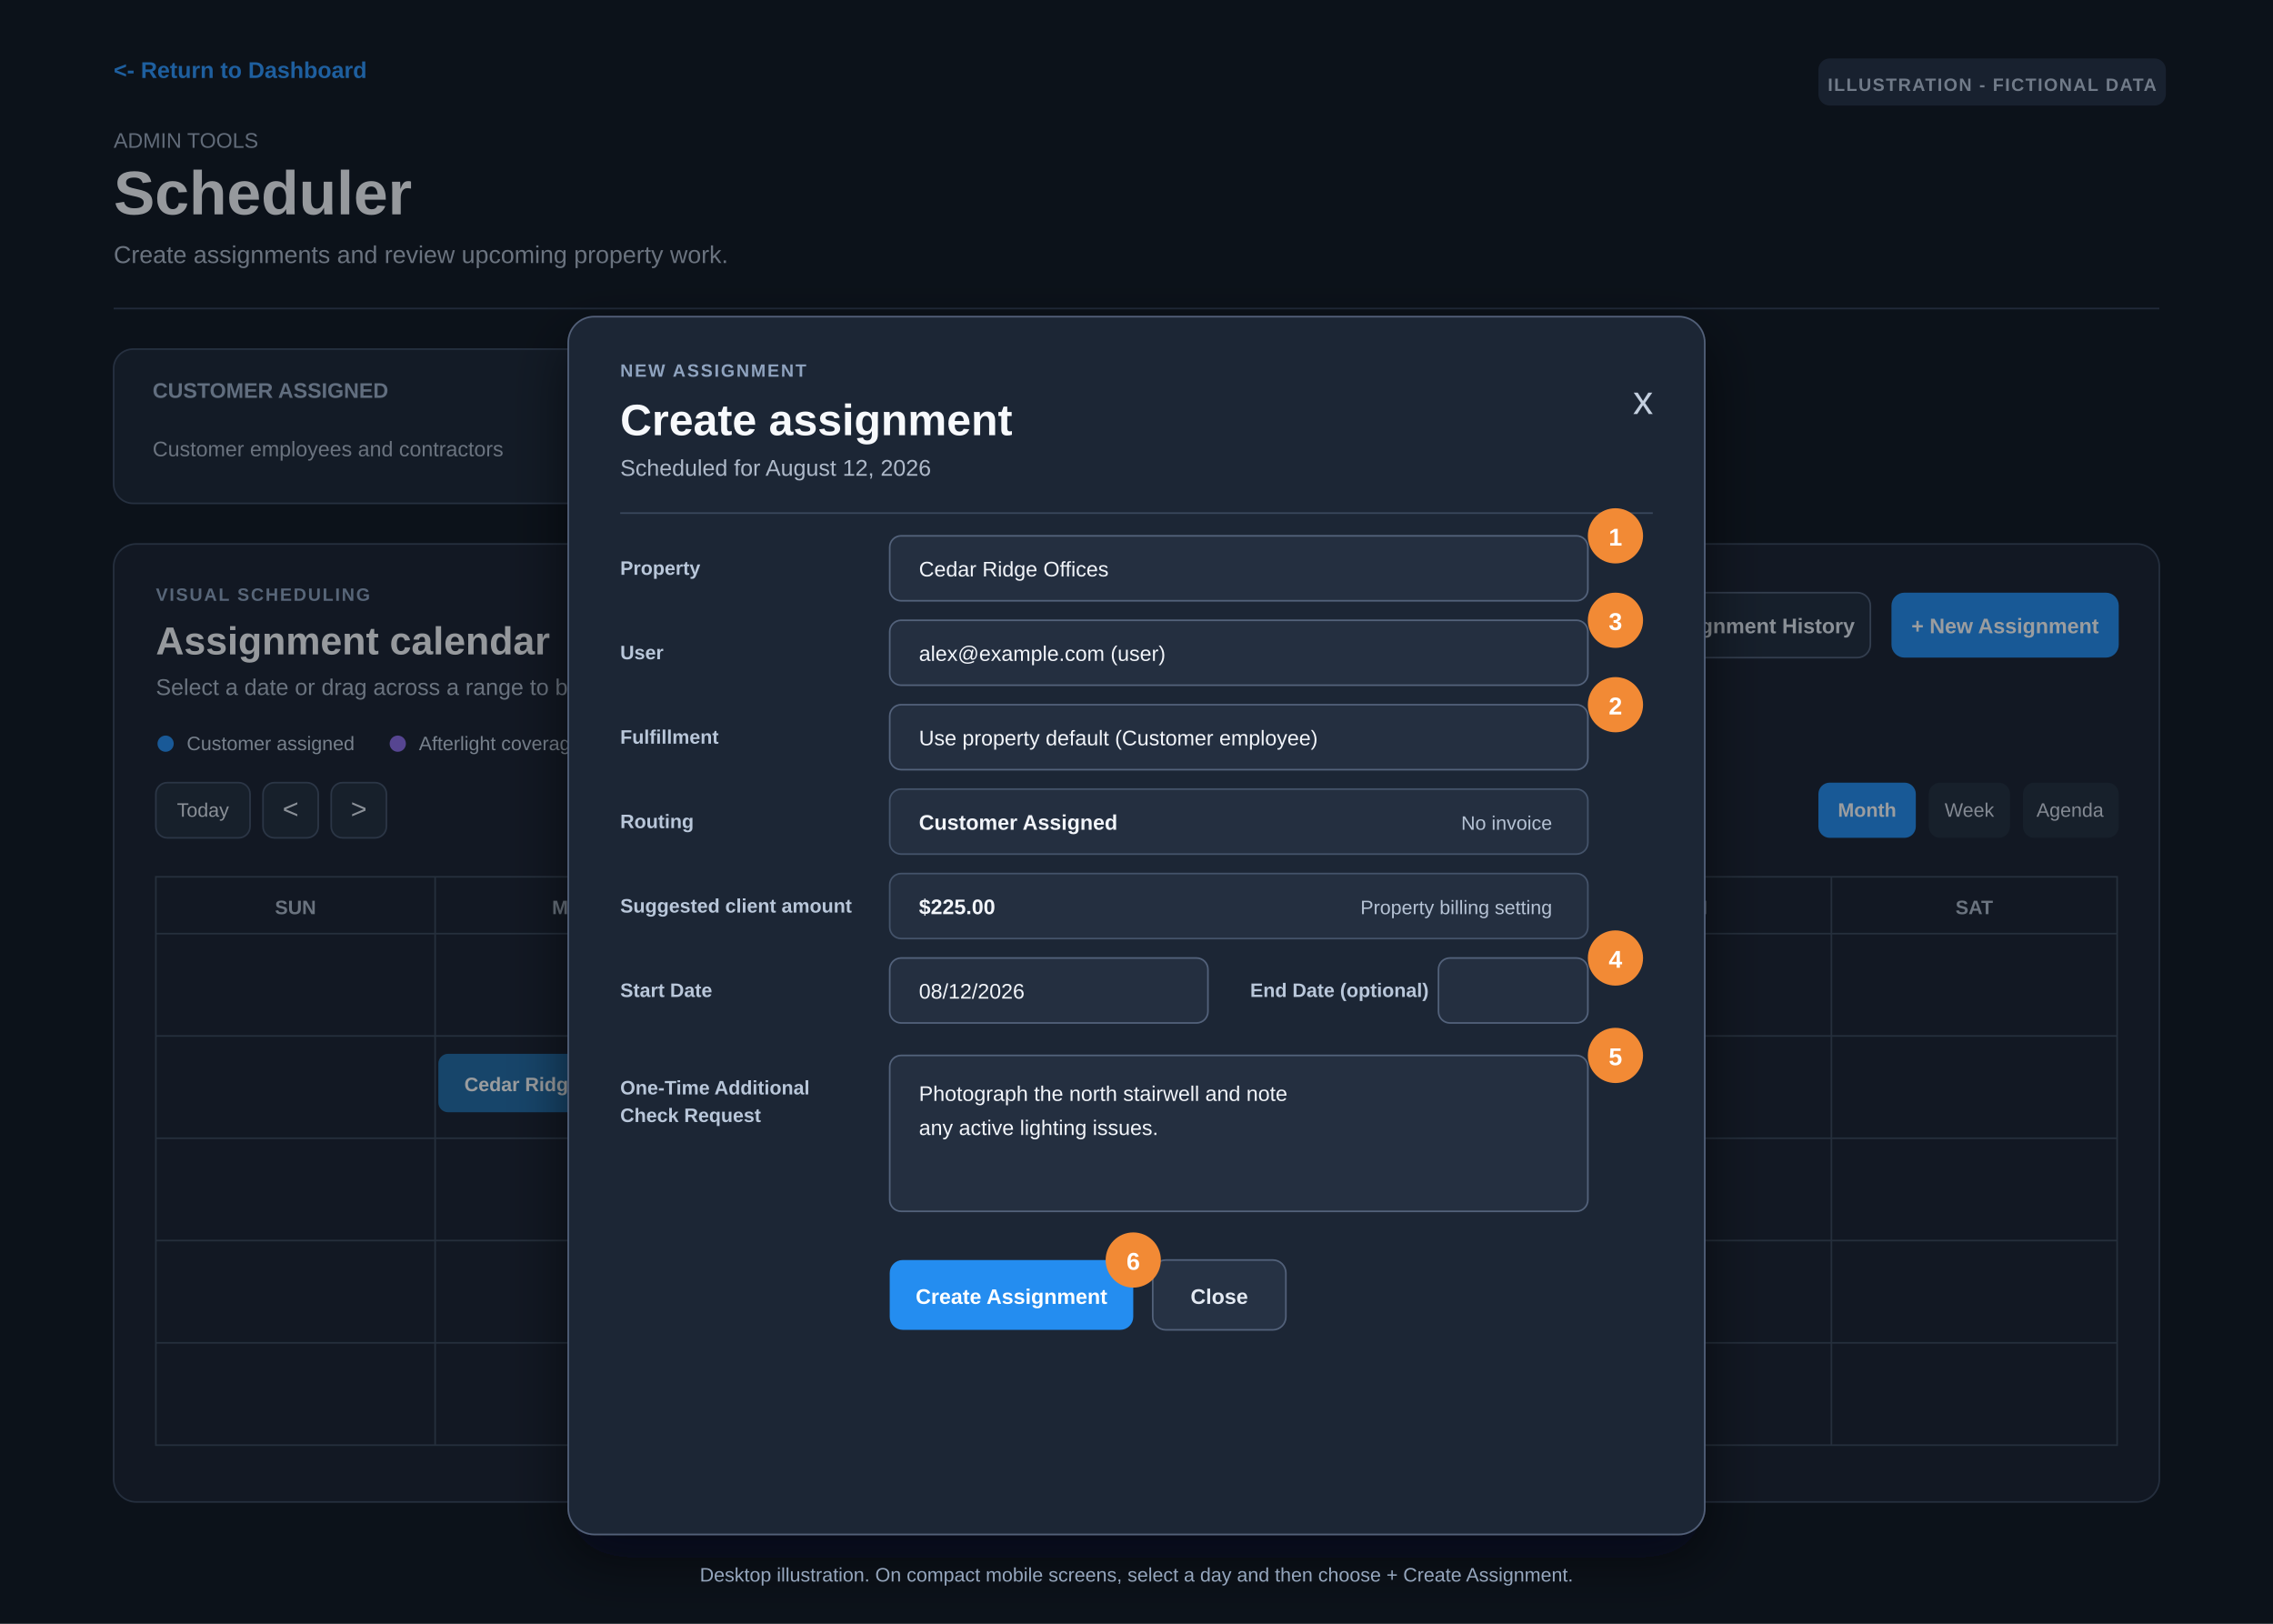
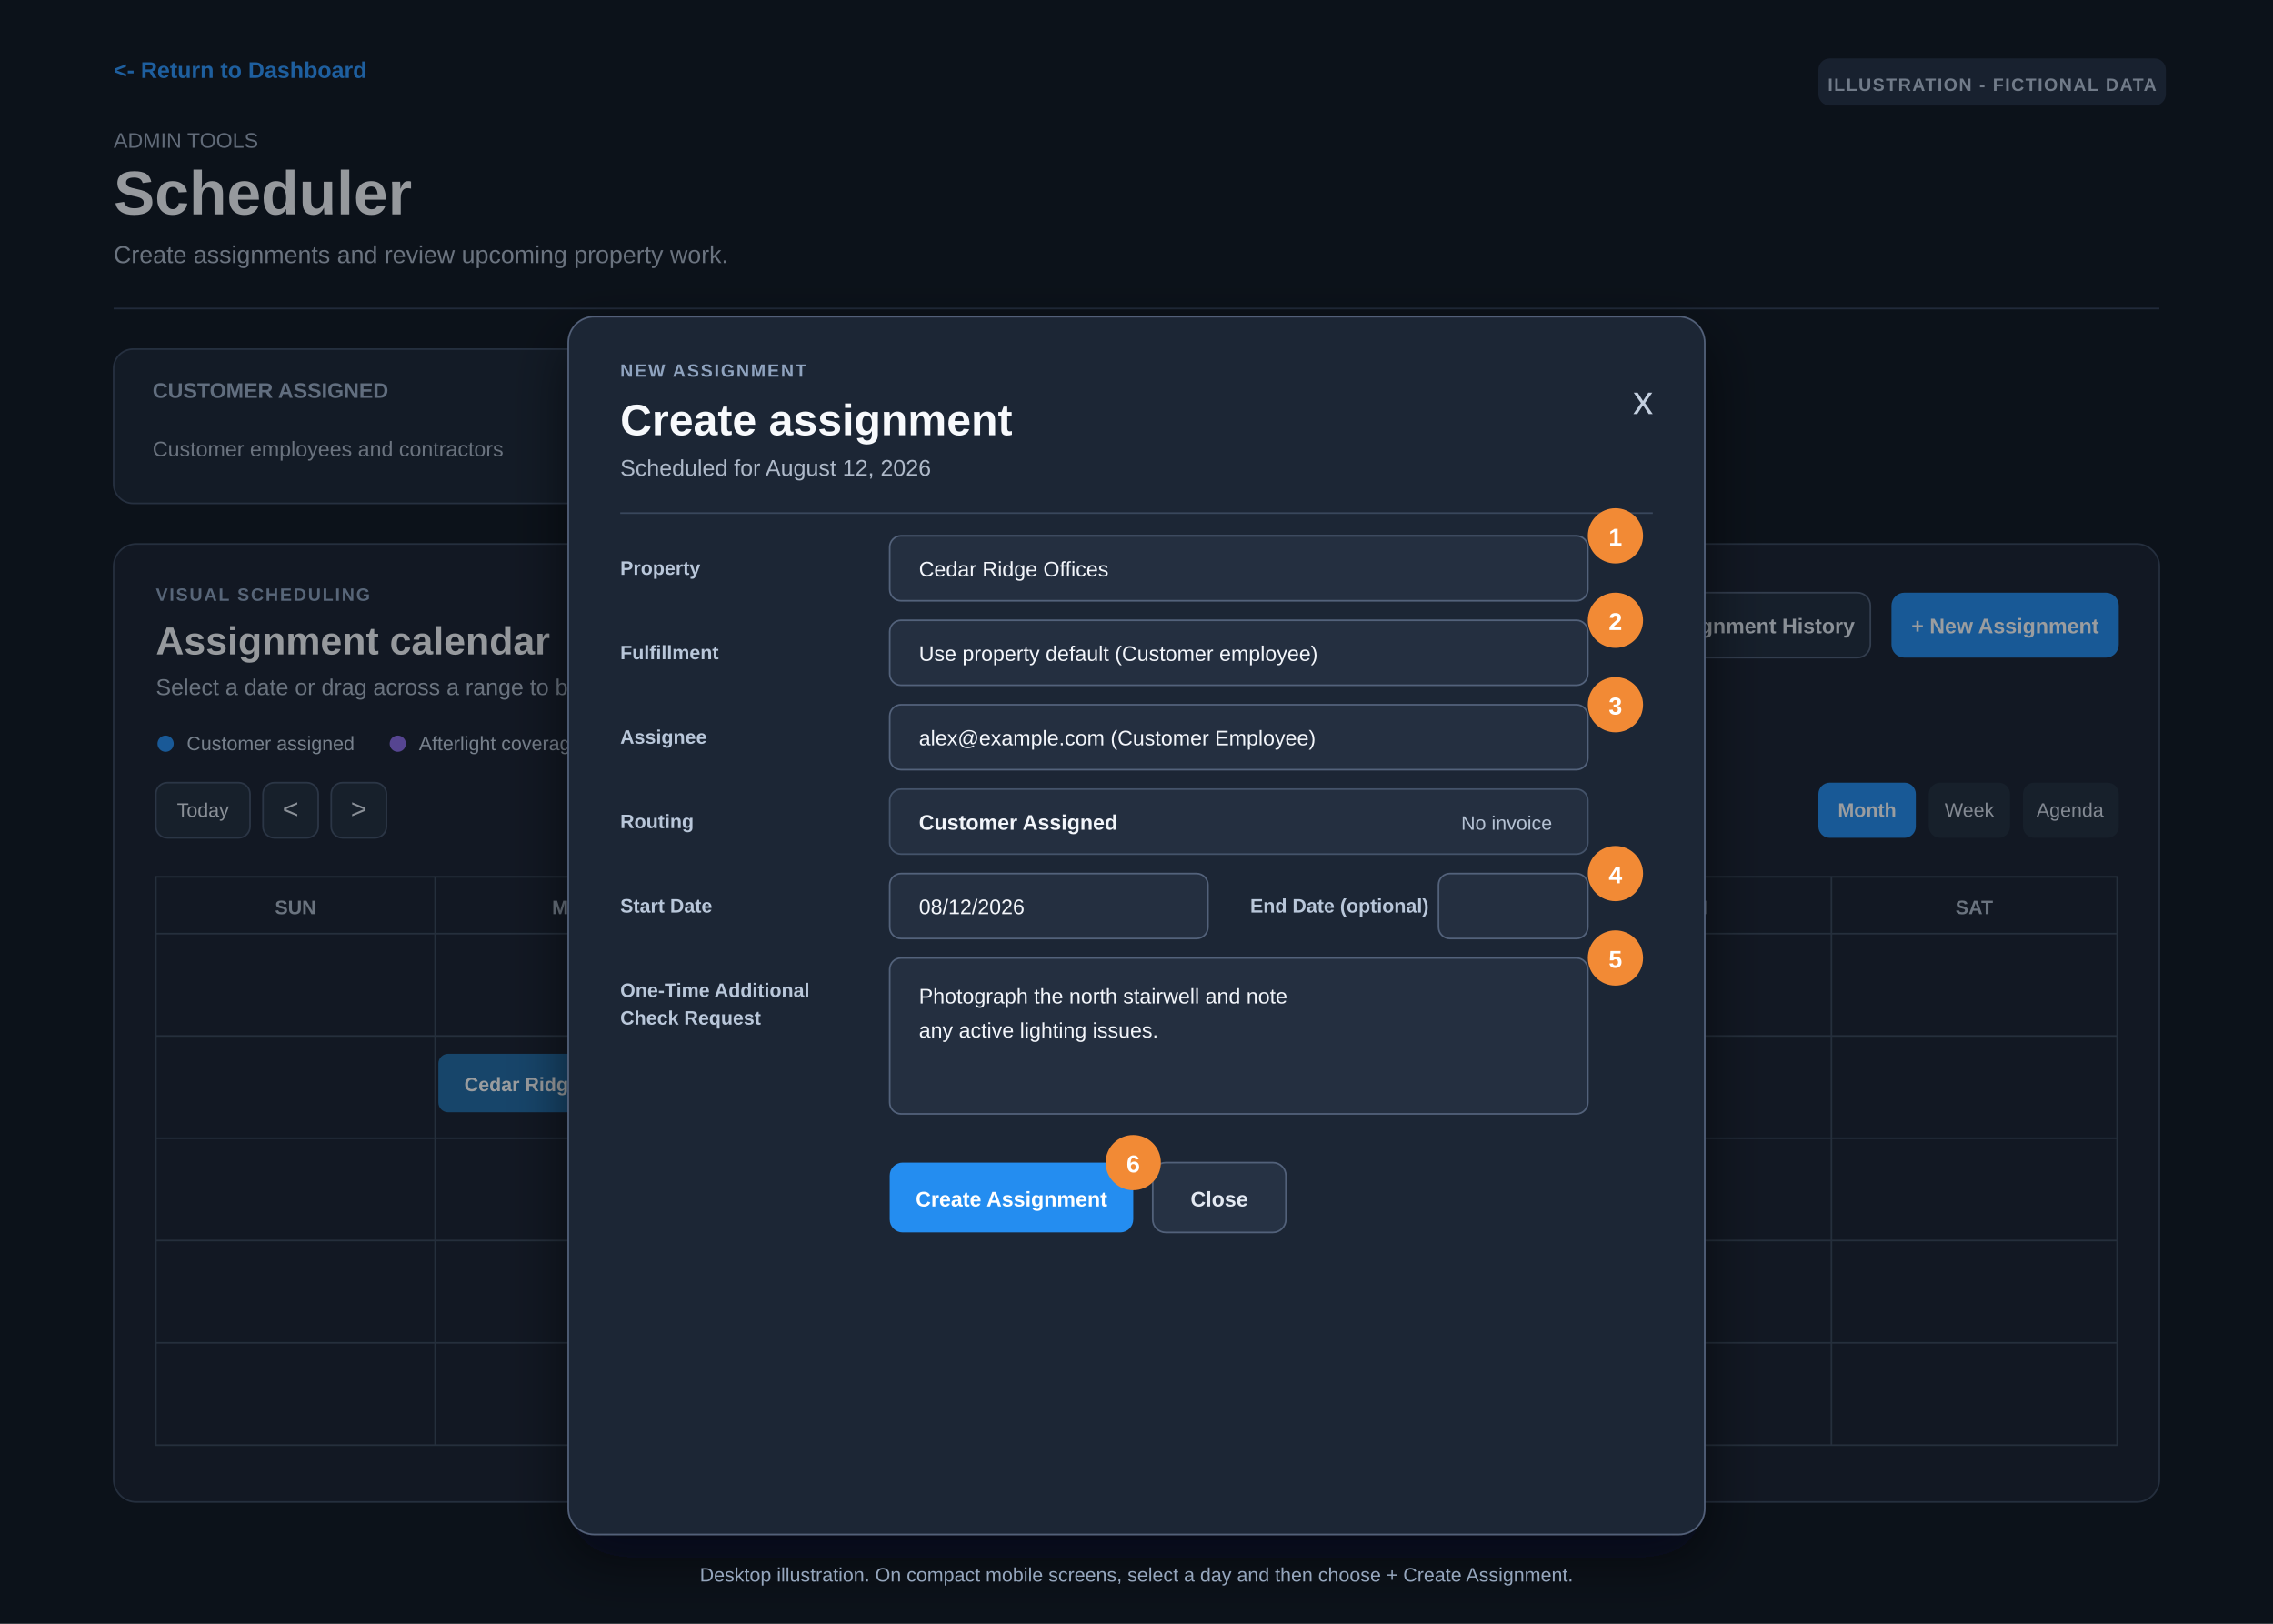
<svg xmlns="http://www.w3.org/2000/svg" width="1400" height="1000" viewBox="0 0 1400 1000" role="img" aria-labelledby="title desc">
  <defs>
    <filter id="shadow" x="-20%" y="-20%" width="140%" height="140%">
      <feDropShadow dx="0" dy="14" stdDeviation="18" flood-color="#02050a" flood-opacity=".55" />
    </filter>
  </defs>
  <rect width="1400" height="1000" fill="#111722" />
  <text x="70" y="48" font-family="Arial, sans-serif" font-size="14" font-weight="700" fill="#2f98ff">&lt;- Return to Dashboard</text>
  <text x="70" y="91" font-family="Arial, sans-serif" font-size="13" fill="#9facbf">ADMIN TOOLS</text>
  <text x="70" y="132" font-family="Arial, sans-serif" font-size="38" font-weight="700" fill="#f7f9fc">Scheduler</text>
  <text x="70" y="162" font-family="Arial, sans-serif" font-size="15" fill="#aeb9c9">Create assignments and review upcoming property work.</text>
  <rect x="1120" y="36" width="214" height="29" rx="7" fill="#253044" />
  <text x="1227" y="56" text-anchor="middle" font-family="Arial, sans-serif" font-size="11" font-weight="700" letter-spacing=".8" fill="#b9c7da">ILLUSTRATION - FICTIONAL DATA</text>
  <line x1="70" y1="190" x2="1330" y2="190" stroke="#334056" />
  <g font-family="Arial, sans-serif">
    <rect x="70" y="215" width="390" height="95" rx="12" fill="#1d2635" stroke="#3c4a61" />
    <text x="94" y="245" font-size="13" font-weight="700" fill="#9fb1c9">CUSTOMER ASSIGNED</text>
    <text x="424" y="264" text-anchor="end" font-size="32" font-weight="700" fill="#f7f9fc">4</text>
    <text x="94" y="281" font-size="13" fill="#aeb9c9">Customer employees and contractors</text>
    <rect x="480" y="215" width="390" height="95" rx="12" fill="#1d2635" stroke="#3c4a61" />
    <text x="504" y="245" font-size="13" font-weight="700" fill="#9fb1c9">AFTERLIGHT COVERAGE</text>
    <text x="834" y="264" text-anchor="end" font-size="32" font-weight="700" fill="#f7f9fc">2</text>
    <text x="504" y="281" font-size="13" fill="#aeb9c9">Afterlight staff and contractor coverage</text>
  </g>
  <rect x="70" y="335" width="1260" height="590" rx="14" fill="#1a2230" stroke="#3b485e" />
  <text x="96" y="370" font-family="Arial, sans-serif" font-size="11" font-weight="700" letter-spacing="1" fill="#8fa3bf">VISUAL SCHEDULING</text>
  <text x="96" y="403" font-family="Arial, sans-serif" font-size="24" font-weight="700" fill="#f7f9fc">Assignment calendar</text>
  <text x="96" y="428" font-family="Arial, sans-serif" font-size="14" fill="#aeb9c9">Select a date or drag across a range to begin an assignment.</text>
  <rect x="1010" y="365" width="142" height="40" rx="8" fill="#222d3e" stroke="#52617a" />
  <text x="1081" y="390" text-anchor="middle" font-family="Arial, sans-serif" font-size="13" font-weight="700" fill="#e3e9f2">Assignment History</text>
  <rect x="1165" y="365" width="140" height="40" rx="8" fill="#248df0" />
  <text x="1235" y="390" text-anchor="middle" font-family="Arial, sans-serif" font-size="13" font-weight="700" fill="#ffffff">+ New Assignment</text>
  <g font-family="Arial, sans-serif" font-size="12" fill="#c3cfdf">
    <circle cx="102" cy="458" r="5" fill="#268ef1" />
    <text x="115" y="462">Customer assigned</text>
    <circle cx="245" cy="458" r="5" fill="#8c6ce7" />
    <text x="258" y="462">Afterlight coverage</text>
  </g>
  <rect x="96" y="482" width="58" height="34" rx="7" fill="#232e3e" stroke="#45536a" />
  <text x="125" y="503" text-anchor="middle" font-family="Arial, sans-serif" font-size="12" fill="#e3e9f2">Today</text>
  <rect x="162" y="482" width="34" height="34" rx="7" fill="#232e3e" stroke="#45536a" />
  <text x="179" y="504" text-anchor="middle" font-family="Arial, sans-serif" font-size="17" fill="#e3e9f2">&lt;</text>
  <rect x="204" y="482" width="34" height="34" rx="7" fill="#232e3e" stroke="#45536a" />
  <text x="221" y="504" text-anchor="middle" font-family="Arial, sans-serif" font-size="17" fill="#e3e9f2">&gt;</text>
  <text x="700" y="506" text-anchor="middle" font-family="Arial, sans-serif" font-size="18" font-weight="700" fill="#eef2f8">August 2026</text>
  <rect x="1120" y="482" width="60" height="34" rx="7" fill="#248df0" />
  <text x="1150" y="503" text-anchor="middle" font-family="Arial, sans-serif" font-size="12" font-weight="700" fill="#fff">Month</text>
  <rect x="1188" y="482" width="50" height="34" rx="7" fill="#232e3e" />
  <text x="1213" y="503" text-anchor="middle" font-family="Arial, sans-serif" font-size="12" fill="#d7deea">Week</text>
  <rect x="1246" y="482" width="59" height="34" rx="7" fill="#232e3e" />
  <text x="1275" y="503" text-anchor="middle" font-family="Arial, sans-serif" font-size="12" fill="#d7deea">Agenda</text>
  <g stroke="#3b475a" fill="none">
    <rect x="96" y="540" width="1208" height="350" />
    <line x1="268" y1="540" x2="268" y2="890" />
    <line x1="440" y1="540" x2="440" y2="890" />
    <line x1="612" y1="540" x2="612" y2="890" />
    <line x1="784" y1="540" x2="784" y2="890" />
    <line x1="956" y1="540" x2="956" y2="890" />
    <line x1="1128" y1="540" x2="1128" y2="890" />
    <line x1="96" y1="575" x2="1304" y2="575" />
    <line x1="96" y1="638" x2="1304" y2="638" />
    <line x1="96" y1="701" x2="1304" y2="701" />
    <line x1="96" y1="764" x2="1304" y2="764" />
    <line x1="96" y1="827" x2="1304" y2="827" />
  </g>
  <g font-family="Arial, sans-serif" font-size="12" font-weight="700" fill="#aeb9c9" text-anchor="middle">
    <text x="182" y="563">SUN</text>
    <text x="354" y="563">MON</text>
    <text x="526" y="563">TUE</text>
    <text x="698" y="563">WED</text>
    <text x="870" y="563">THU</text>
    <text x="1042" y="563">FRI</text>
    <text x="1216" y="563">SAT</text>
  </g>
  <rect x="270" y="649" width="328" height="36" rx="6" fill="#236da7" />
  <text x="286" y="672" font-family="Arial, sans-serif" font-size="12" font-weight="700" fill="#fff">Cedar Ridge Offices - alex@example.com</text>
  <rect x="0" y="0" width="1400" height="1000" fill="#060a10" opacity=".40" />
  <rect x="350" y="195" width="700" height="750" rx="16" fill="#1e2736" stroke="#526079" filter="url(#shadow)" />
  <text x="382" y="232" font-family="Arial, sans-serif" font-size="11" font-weight="700" letter-spacing="1" fill="#8fa3bf">NEW ASSIGNMENT</text>
  <text x="382" y="268" font-family="Arial, sans-serif" font-size="27" font-weight="700" fill="#f7f9fc">Create assignment</text>
  <text x="382" y="293" font-family="Arial, sans-serif" font-size="14" fill="#aeb9c9">Scheduled for August 12, 2026</text>
  <text x="1012" y="255" text-anchor="middle" font-family="Arial, sans-serif" font-size="25" fill="#c3cfdf">x</text>
  <line x1="382" y1="316" x2="1018" y2="316" stroke="#39475c" />
  <g font-family="Arial, sans-serif">
    <text x="382" y="354" font-size="12" font-weight="700" fill="#b9c7da">Property</text>
    <rect x="548" y="330" width="430" height="40" rx="7" fill="#242f40" stroke="#53627b" />
    <text x="566" y="355" font-size="13" fill="#f2f5fa">Cedar Ridge Offices</text>
-     <text x="382" y="406" font-size="12" font-weight="700" fill="#b9c7da">User</text>
+     <text x="382" y="406" font-size="12" font-weight="700" fill="#b9c7da">Fulfillment</text>
    <rect x="548" y="382" width="430" height="40" rx="7" fill="#242f40" stroke="#53627b" />
-     <text x="566" y="407" font-size="13" fill="#f2f5fa">alex@example.com (user)</text>
-     <text x="382" y="458" font-size="12" font-weight="700" fill="#b9c7da">Fulfillment</text>
+     <text x="566" y="407" font-size="13" fill="#f2f5fa">Use property default (Customer employee)</text>
+     <text x="382" y="458" font-size="12" font-weight="700" fill="#b9c7da">Assignee</text>
    <rect x="548" y="434" width="430" height="40" rx="7" fill="#242f40" stroke="#53627b" />
-     <text x="566" y="459" font-size="13" fill="#f2f5fa">Use property default (Customer employee)</text>
+     <text x="566" y="459" font-size="13" fill="#f2f5fa">alex@example.com (Customer Employee)</text>
    <text x="382" y="510" font-size="12" font-weight="700" fill="#b9c7da">Routing</text>
    <rect x="548" y="486" width="430" height="40" rx="7" fill="#242f40" stroke="#44536a" />
    <text x="566" y="511" font-size="13" font-weight="700" fill="#f2f5fa">Customer Assigned</text>
    <text x="956" y="511" text-anchor="end" font-size="12" fill="#b5c2d4">No invoice</text>
-     <text x="382" y="562" font-size="12" font-weight="700" fill="#b9c7da">Suggested client amount</text>
-     <rect x="548" y="538" width="430" height="40" rx="7" fill="#242f40" stroke="#44536a" />
-     <text x="566" y="563" font-size="13" font-weight="700" fill="#f2f5fa">$225.00</text>
-     <text x="956" y="563" text-anchor="end" font-size="12" fill="#b5c2d4">Property billing setting</text>
-     <text x="382" y="614" font-size="12" font-weight="700" fill="#b9c7da">Start Date</text>
-     <rect x="548" y="590" width="196" height="40" rx="7" fill="#242f40" stroke="#53627b" />
-     <text x="566" y="615" font-size="13" fill="#f2f5fa">08/12/2026</text>
-     <text x="770" y="614" font-size="12" font-weight="700" fill="#b9c7da">End Date (optional)</text>
-     <rect x="886" y="590" width="92" height="40" rx="7" fill="#242f40" stroke="#53627b" />
-     <text x="382" y="674" font-size="12" font-weight="700" fill="#b9c7da">One-Time Additional</text>
-     <text x="382" y="691" font-size="12" font-weight="700" fill="#b9c7da">Check Request</text>
-     <rect x="548" y="650" width="430" height="96" rx="7" fill="#242f40" stroke="#53627b" />
-     <text x="566" y="678" font-size="13" fill="#f2f5fa">Photograph the north stairwell and note</text>
-     <text x="566" y="699" font-size="13" fill="#f2f5fa">any active lighting issues.</text>
+     <text x="382" y="562" font-size="12" font-weight="700" fill="#b9c7da">Start Date</text>
+     <rect x="548" y="538" width="196" height="40" rx="7" fill="#242f40" stroke="#53627b" />
+     <text x="566" y="563" font-size="13" fill="#f2f5fa">08/12/2026</text>
+     <text x="770" y="562" font-size="12" font-weight="700" fill="#b9c7da">End Date (optional)</text>
+     <rect x="886" y="538" width="92" height="40" rx="7" fill="#242f40" stroke="#53627b" />
+     <text x="382" y="614" font-size="12" font-weight="700" fill="#b9c7da">One-Time Additional</text>
+     <text x="382" y="631" font-size="12" font-weight="700" fill="#b9c7da">Check Request</text>
+     <rect x="548" y="590" width="430" height="96" rx="7" fill="#242f40" stroke="#53627b" />
+     <text x="566" y="618" font-size="13" fill="#f2f5fa">Photograph the north stairwell and note</text>
+     <text x="566" y="639" font-size="13" fill="#f2f5fa">any active lighting issues.</text>
  </g>
-   <rect x="548" y="776" width="150" height="43" rx="8" fill="#248df0" />
-   <text x="623" y="803" text-anchor="middle" font-family="Arial, sans-serif" font-size="13" font-weight="700" fill="#fff">Create Assignment</text>
-   <rect x="710" y="776" width="82" height="43" rx="8" fill="#263244" stroke="#52617a" />
-   <text x="751" y="803" text-anchor="middle" font-family="Arial, sans-serif" font-size="13" font-weight="700" fill="#e3e9f2">Close</text>
+   <rect x="548" y="716" width="150" height="43" rx="8" fill="#248df0" />
+   <text x="623" y="743" text-anchor="middle" font-family="Arial, sans-serif" font-size="13" font-weight="700" fill="#fff">Create Assignment</text>
+   <rect x="710" y="716" width="82" height="43" rx="8" fill="#263244" stroke="#52617a" />
+   <text x="751" y="743" text-anchor="middle" font-family="Arial, sans-serif" font-size="13" font-weight="700" fill="#e3e9f2">Close</text>
  <g font-family="Arial, sans-serif" font-size="15" font-weight="700" text-anchor="middle">
    <circle cx="995" cy="330" r="17" fill="#f28a35" />
    <text x="995" y="336" fill="#fff">1</text>
+     <circle cx="995" cy="382" r="17" fill="#f28a35" />
+     <text x="995" y="388" fill="#fff">2</text>
    <circle cx="995" cy="434" r="17" fill="#f28a35" />
-     <text x="995" y="440" fill="#fff">2</text>
-     <circle cx="995" cy="382" r="17" fill="#f28a35" />
-     <text x="995" y="388" fill="#fff">3</text>
+     <text x="995" y="440" fill="#fff">3</text>
+     <circle cx="995" cy="538" r="17" fill="#f28a35" />
+     <text x="995" y="544" fill="#fff">4</text>
    <circle cx="995" cy="590" r="17" fill="#f28a35" />
-     <text x="995" y="596" fill="#fff">4</text>
-     <circle cx="995" cy="650" r="17" fill="#f28a35" />
-     <text x="995" y="656" fill="#fff">5</text>
-     <circle cx="698" cy="776" r="17" fill="#f28a35" />
-     <text x="698" y="782" fill="#fff">6</text>
+     <text x="995" y="596" fill="#fff">5</text>
+     <circle cx="698" cy="716" r="17" fill="#f28a35" />
+     <text x="698" y="722" fill="#fff">6</text>
  </g>
  <text x="700" y="974" text-anchor="middle" font-family="Arial, sans-serif" font-size="12" fill="#95a6bd">Desktop illustration. On compact mobile screens, select a day and then choose + Create Assignment.</text>
</svg>
